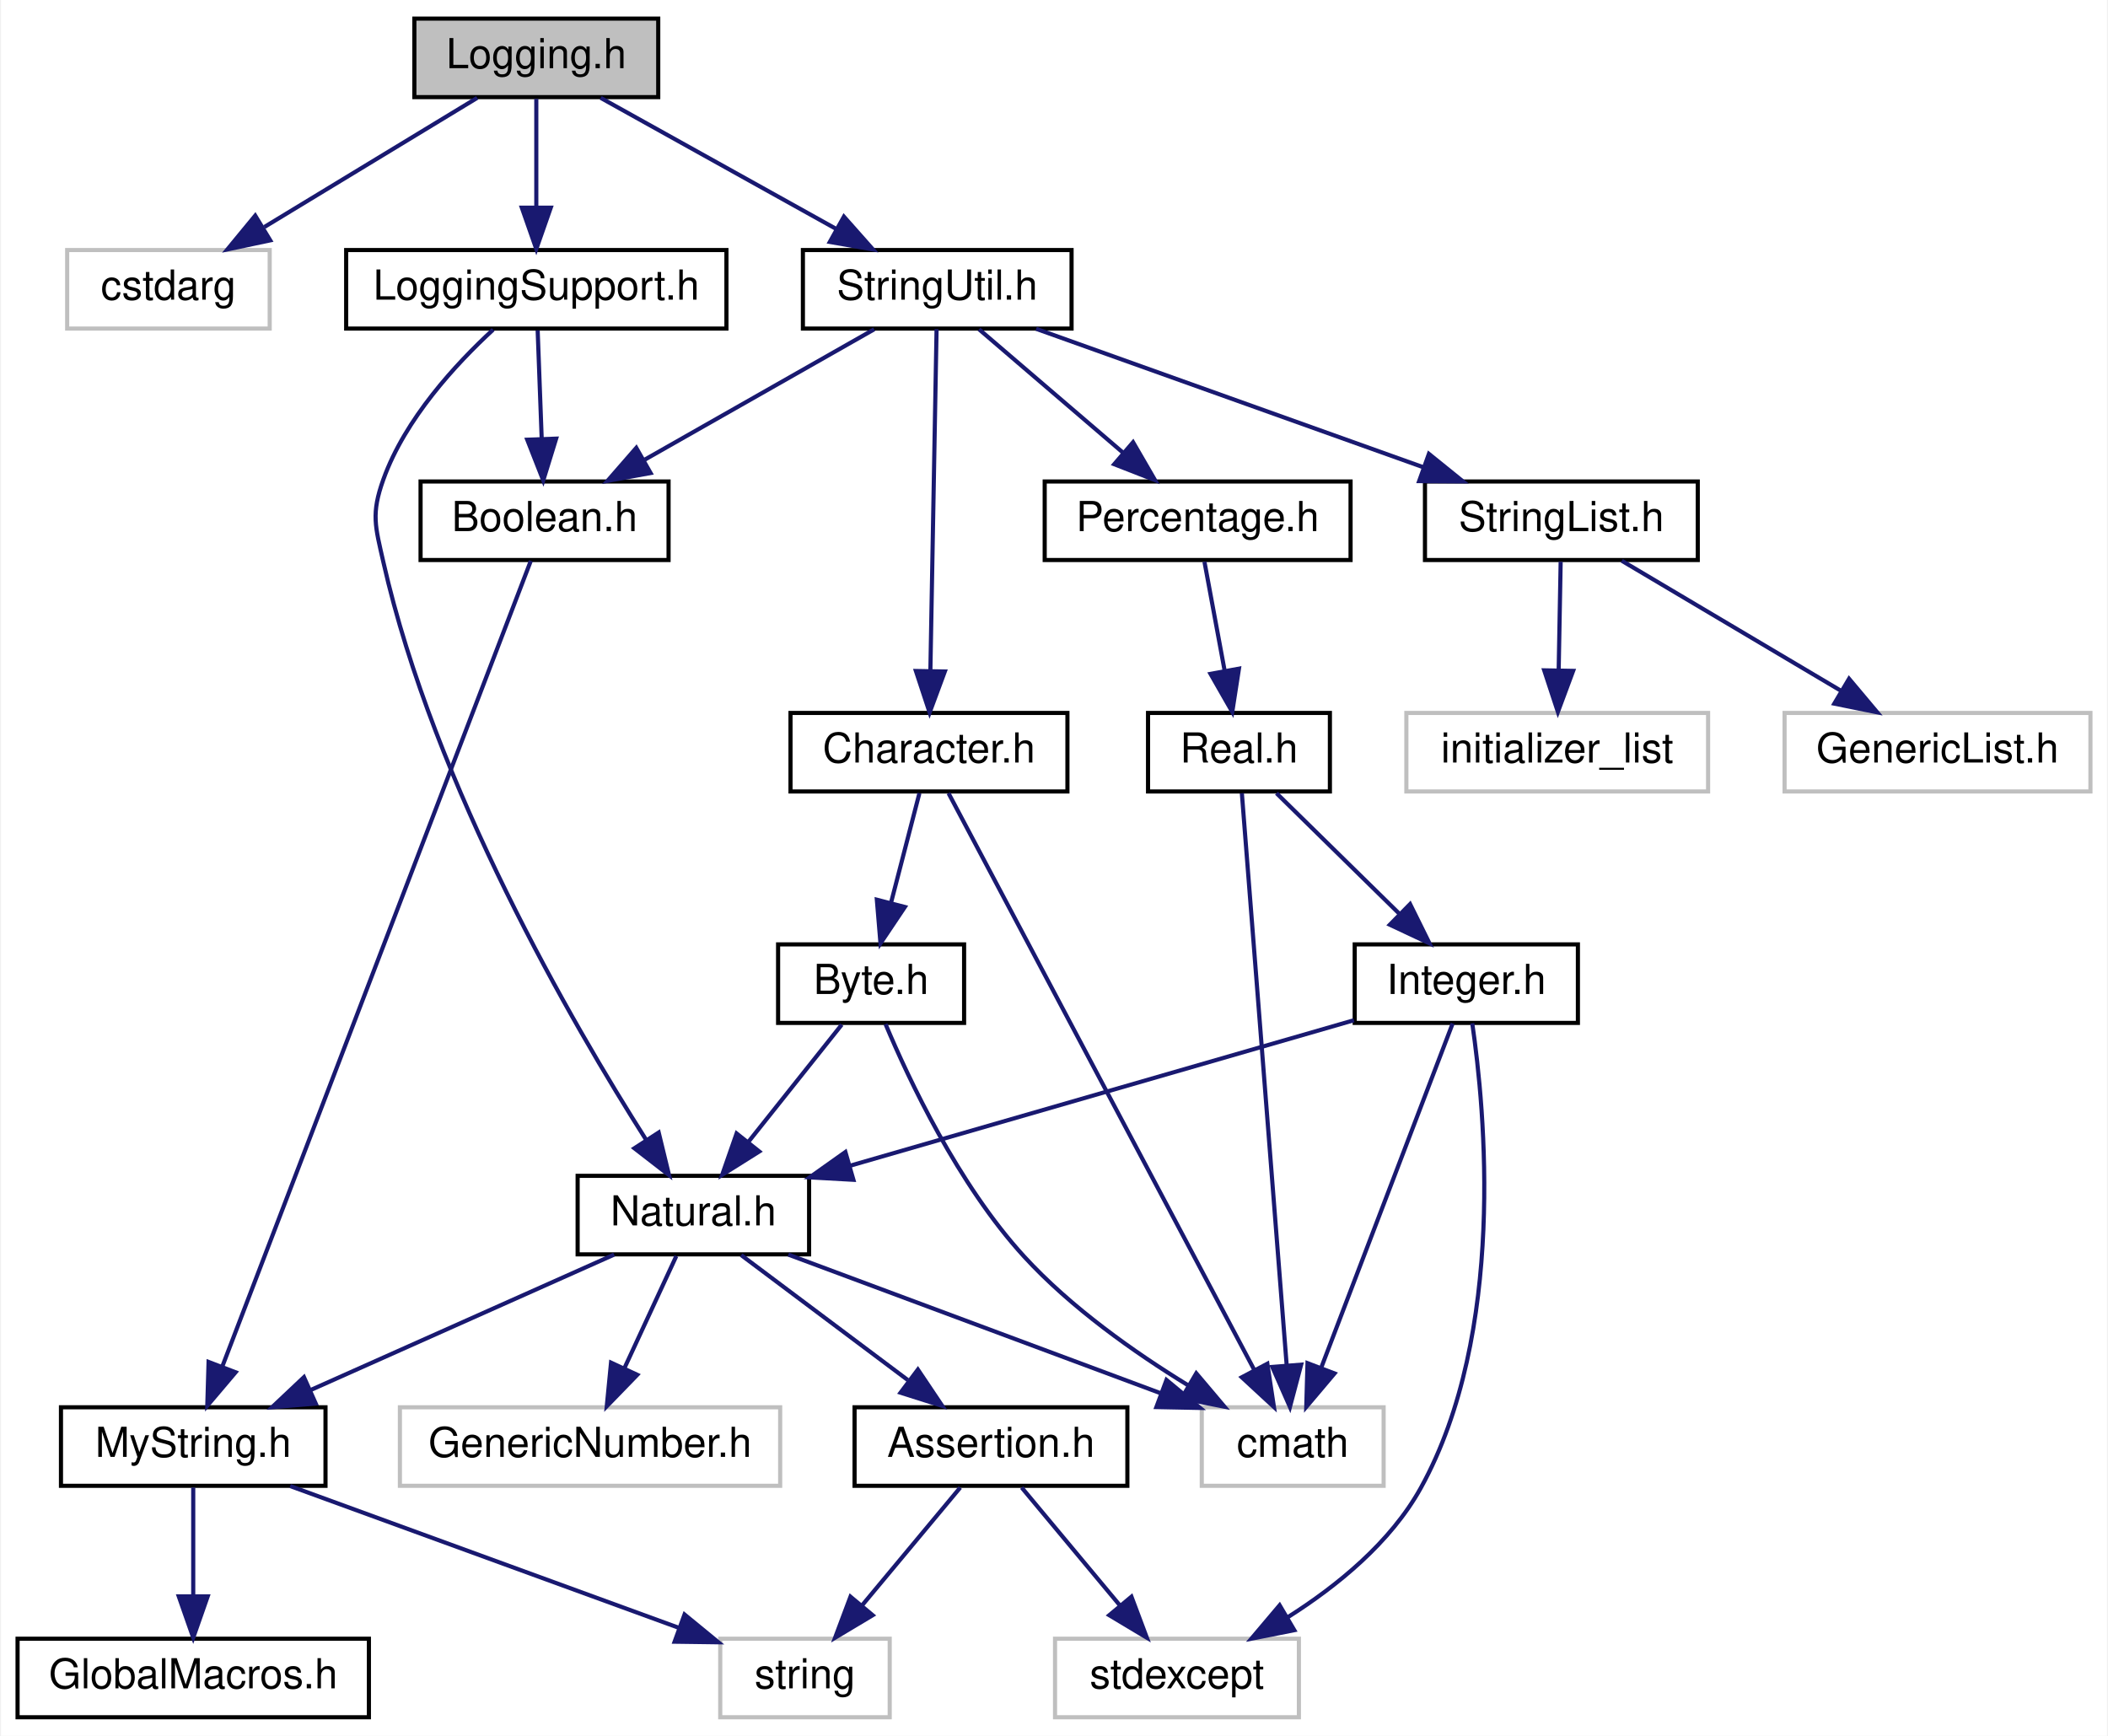
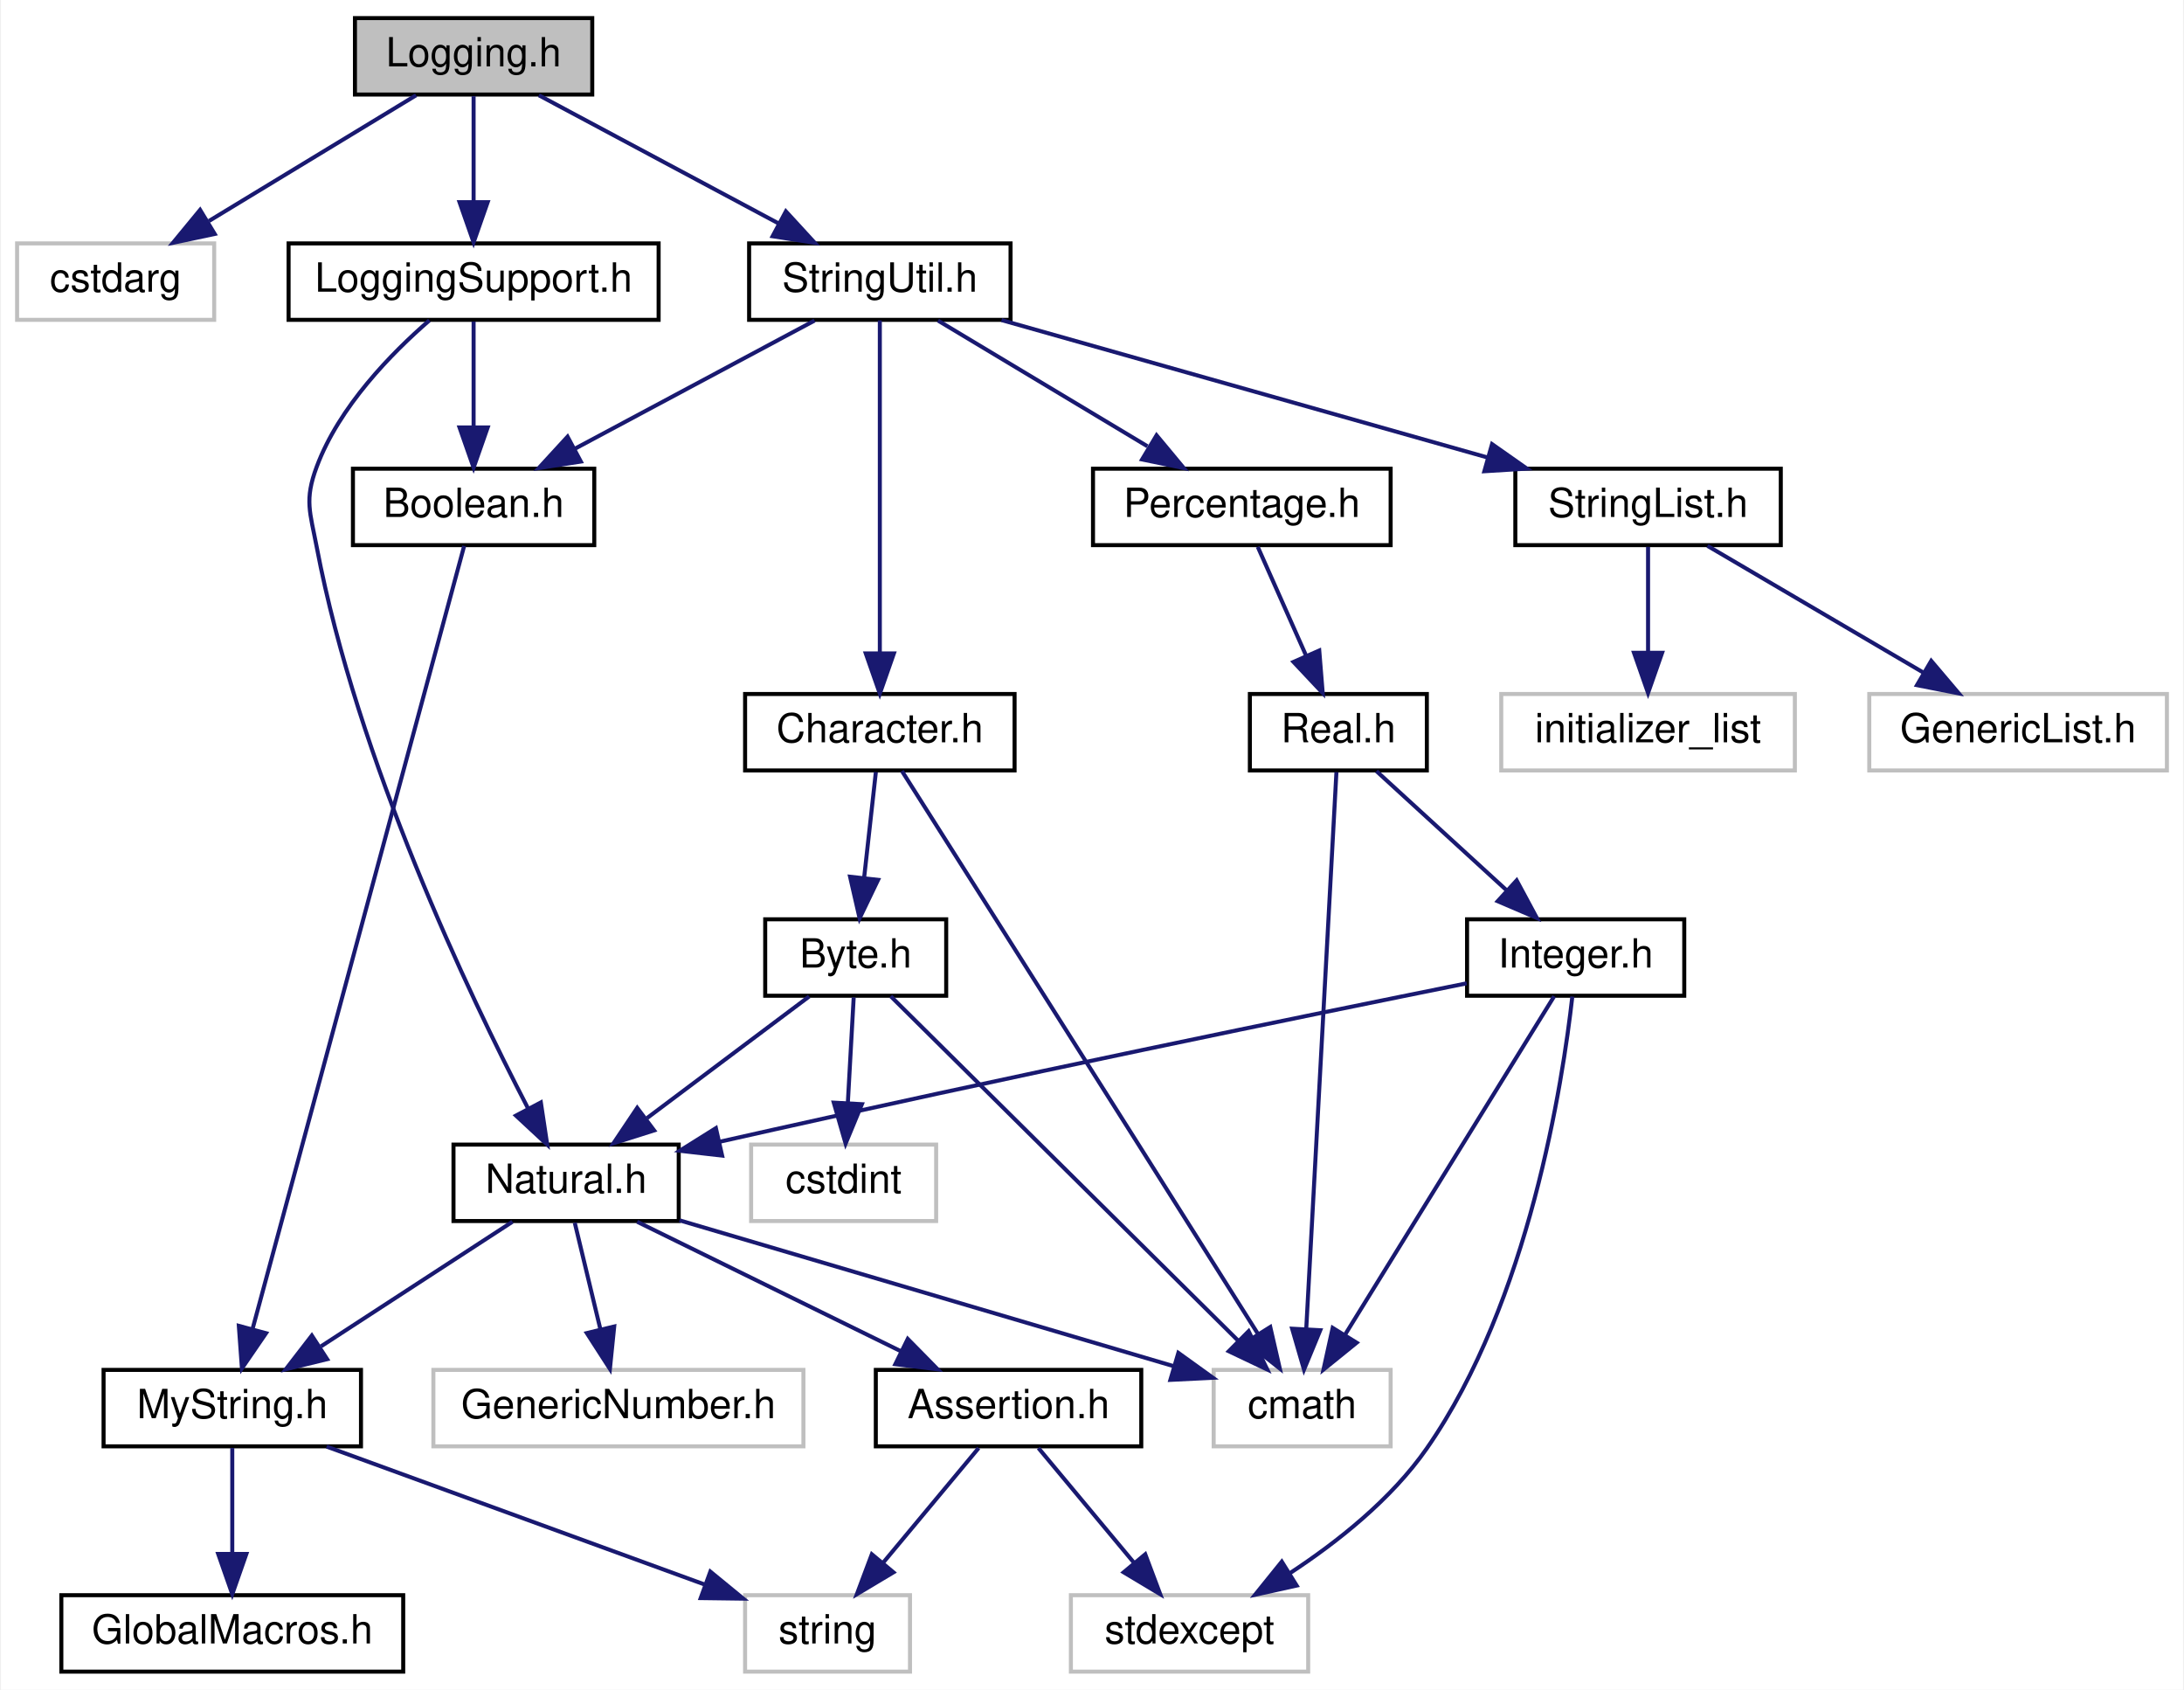
- <svg xmlns="http://www.w3.org/2000/svg" xmlns:xlink="http://www.w3.org/1999/xlink" width="510pt" height="420pt" viewBox="0.00 0.00 509.50 420.00">
+ <svg xmlns="http://www.w3.org/2000/svg" xmlns:xlink="http://www.w3.org/1999/xlink" width="543pt" height="420pt" viewBox="0.00 0.00 542.50 420.00">
  <g id="graph0" class="graph" transform="scale(1 1) rotate(0) translate(4 416)">
-     <polygon fill="white" stroke="transparent" points="-4,4 -4,-416 505.5,-416 505.5,4 -4,4" />
+     <polygon fill="white" stroke="transparent" points="-4,4 -4,-416 538.5,-416 538.5,4 -4,4" />
    <g id="node1" class="node">
      <g id="a_node1">
        <a xlink:title="The Logging specification defines macros for entry-, exit- and intermediate logging of functions into...">
-           <polygon fill="#bfbfbf" stroke="black" points="96,-392.5 96,-411.5 155,-411.5 155,-392.5 96,-392.5" />
-           <text text-anchor="middle" x="125.5" y="-399.5" font-family="Helvetica,sans-Serif" font-size="10.00">Logging.h</text>
+           <polygon fill="#bfbfbf" stroke="black" points="84,-392.5 84,-411.5 143,-411.5 143,-392.5 84,-392.5" />
+           <text text-anchor="middle" x="113.5" y="-399.5" font-family="Helvetica,sans-Serif" font-size="10.00">Logging.h</text>
        </a>
      </g>
    </g>
    <g id="node2" class="node">
      <g id="a_node2">
        <a xlink:title=" ">
-           <polygon fill="white" stroke="#bfbfbf" points="12,-336.5 12,-355.5 61,-355.5 61,-336.5 12,-336.5" />
-           <text text-anchor="middle" x="36.5" y="-343.5" font-family="Helvetica,sans-Serif" font-size="10.00">cstdarg</text>
+           <polygon fill="white" stroke="#bfbfbf" points="0,-336.5 0,-355.5 49,-355.5 49,-336.5 0,-336.5" />
+           <text text-anchor="middle" x="24.5" y="-343.5" font-family="Helvetica,sans-Serif" font-size="10.00">cstdarg</text>
        </a>
      </g>
    </g>
    <g id="edge1" class="edge">
-       <path fill="none" stroke="midnightblue" d="M111.2,-392.32C97.32,-383.9 76.01,-370.97 59.7,-361.07" />
-       <polygon fill="midnightblue" stroke="midnightblue" points="61.13,-357.85 50.76,-355.65 57.5,-363.83 61.13,-357.85" />
+       <path fill="none" stroke="midnightblue" d="M99.2,-392.32C85.32,-383.9 64.01,-370.97 47.7,-361.07" />
+       <polygon fill="midnightblue" stroke="midnightblue" points="49.13,-357.85 38.76,-355.65 45.5,-363.83 49.13,-357.85" />
    </g>
    <g id="node3" class="node">
      <g id="a_node3">
        <a xlink:href="_logging_support_8h.html" target="_top" xlink:title="The LoggingSupport specification defines a class for simple entry/exit logging to a file or via an ar...">
-           <polygon fill="white" stroke="black" points="79.5,-336.5 79.5,-355.5 171.5,-355.5 171.5,-336.5 79.5,-336.5" />
-           <text text-anchor="middle" x="125.5" y="-343.5" font-family="Helvetica,sans-Serif" font-size="10.00">LoggingSupport.h</text>
+           <polygon fill="white" stroke="black" points="67.5,-336.5 67.5,-355.5 159.5,-355.5 159.5,-336.5 67.5,-336.5" />
+           <text text-anchor="middle" x="113.5" y="-343.5" font-family="Helvetica,sans-Serif" font-size="10.00">LoggingSupport.h</text>
        </a>
      </g>
    </g>
    <g id="edge2" class="edge">
-       <path fill="none" stroke="midnightblue" d="M125.5,-392.08C125.5,-385.01 125.5,-374.86 125.5,-365.99" />
-       <polygon fill="midnightblue" stroke="midnightblue" points="129,-365.75 125.5,-355.75 122,-365.75 129,-365.75" />
+       <path fill="none" stroke="midnightblue" d="M113.5,-392.08C113.5,-385.01 113.5,-374.86 113.5,-365.99" />
+       <polygon fill="midnightblue" stroke="midnightblue" points="117,-365.75 113.5,-355.75 110,-365.75 117,-365.75" />
    </g>
    <g id="node13" class="node">
      <g id="a_node13">
        <a xlink:href="_string_util_8h.html" target="_top" xlink:title="The StringUtil specification defines several string routines not included in the standard C++ library...">
-           <polygon fill="white" stroke="black" points="190,-336.5 190,-355.5 255,-355.5 255,-336.5 190,-336.5" />
-           <text text-anchor="middle" x="222.5" y="-343.5" font-family="Helvetica,sans-Serif" font-size="10.00">StringUtil.h</text>
+           <polygon fill="white" stroke="black" points="182,-336.5 182,-355.5 247,-355.5 247,-336.5 182,-336.5" />
+           <text text-anchor="middle" x="214.5" y="-343.5" font-family="Helvetica,sans-Serif" font-size="10.00">StringUtil.h</text>
        </a>
      </g>
    </g>
    <g id="edge14" class="edge">
-       <path fill="none" stroke="midnightblue" d="M141.08,-392.32C156.5,-383.74 180.31,-370.49 198.21,-360.52" />
-       <polygon fill="midnightblue" stroke="midnightblue" points="199.92,-363.58 206.95,-355.65 196.51,-357.46 199.92,-363.58" />
+       <path fill="none" stroke="midnightblue" d="M129.73,-392.32C145.85,-383.7 170.8,-370.36 189.46,-360.39" />
+       <polygon fill="midnightblue" stroke="midnightblue" points="191.14,-363.46 198.31,-355.65 187.84,-357.28 191.14,-363.46" />
    </g>
    <g id="node4" class="node">
      <g id="a_node4">
        <a xlink:href="_boolean_8h.html" target="_top" xlink:title="The Boolean specification and body provides a value object type for boolean values.">
-           <polygon fill="white" stroke="black" points="97.5,-280.5 97.5,-299.5 157.5,-299.5 157.5,-280.5 97.5,-280.5" />
-           <text text-anchor="middle" x="127.5" y="-287.5" font-family="Helvetica,sans-Serif" font-size="10.00">Boolean.h</text>
+           <polygon fill="white" stroke="black" points="83.5,-280.5 83.5,-299.5 143.5,-299.5 143.5,-280.5 83.5,-280.5" />
+           <text text-anchor="middle" x="113.5" y="-287.5" font-family="Helvetica,sans-Serif" font-size="10.00">Boolean.h</text>
        </a>
      </g>
    </g>
    <g id="edge3" class="edge">
-       <path fill="none" stroke="midnightblue" d="M125.83,-336.08C126.09,-329.01 126.47,-318.86 126.8,-309.99" />
-       <polygon fill="midnightblue" stroke="midnightblue" points="130.3,-309.87 127.18,-299.75 123.31,-309.61 130.3,-309.87" />
+       <path fill="none" stroke="midnightblue" d="M113.5,-336.08C113.5,-329.01 113.5,-318.86 113.5,-309.99" />
+       <polygon fill="midnightblue" stroke="midnightblue" points="117,-309.75 113.5,-299.75 110,-309.75 117,-309.75" />
    </g>
    <g id="node8" class="node">
      <g id="a_node8">
        <a xlink:href="_natural_8h.html" target="_top" xlink:title="The Natural specification and body provides a value object type for naturals (positive integers with ...">
-           <polygon fill="white" stroke="black" points="135.5,-112.5 135.5,-131.5 191.5,-131.5 191.5,-112.5 135.5,-112.5" />
-           <text text-anchor="middle" x="163.5" y="-119.5" font-family="Helvetica,sans-Serif" font-size="10.00">Natural.h</text>
+           <polygon fill="white" stroke="black" points="108.5,-112.5 108.5,-131.5 164.5,-131.5 164.5,-112.5 108.5,-112.5" />
+           <text text-anchor="middle" x="136.5" y="-119.5" font-family="Helvetica,sans-Serif" font-size="10.00">Natural.h</text>
        </a>
      </g>
    </g>
    <g id="edge7" class="edge">
-       <path fill="none" stroke="midnightblue" d="M115.06,-336.24C106.08,-327.97 93.75,-314.66 88.5,-300 85.5,-291.63 86.54,-288.67 88.5,-280 100.8,-225.71 134.25,-168.23 152.03,-140.28" />
-       <polygon fill="midnightblue" stroke="midnightblue" points="155.11,-141.98 157.61,-131.68 149.23,-138.17 155.11,-141.98" />
+       <path fill="none" stroke="midnightblue" d="M102.51,-336.37C93.05,-328.17 80.06,-314.92 74.5,-300 71.39,-291.67 72.84,-288.73 74.5,-280 84.6,-226.93 112.31,-168.87 127.02,-140.53" />
+       <polygon fill="midnightblue" stroke="midnightblue" points="130.22,-141.98 131.8,-131.5 124.03,-138.71 130.22,-141.98" />
    </g>
    <g id="node5" class="node">
      <g id="a_node5">
        <a xlink:href="_my_string_8h.html" target="_top" xlink:title="The String specification defines a standard string type.">
-           <polygon fill="white" stroke="black" points="10.5,-56.5 10.5,-75.5 74.5,-75.5 74.5,-56.5 10.5,-56.5" />
-           <text text-anchor="middle" x="42.5" y="-63.5" font-family="Helvetica,sans-Serif" font-size="10.00">MyString.h</text>
+           <polygon fill="white" stroke="black" points="21.5,-56.5 21.5,-75.5 85.5,-75.5 85.5,-56.5 21.5,-56.5" />
+           <text text-anchor="middle" x="53.5" y="-63.5" font-family="Helvetica,sans-Serif" font-size="10.00">MyString.h</text>
        </a>
      </g>
    </g>
    <g id="edge4" class="edge">
-       <path fill="none" stroke="midnightblue" d="M124.17,-280.3C111.61,-247.49 66.96,-130.88 49.54,-85.38" />
-       <polygon fill="midnightblue" stroke="midnightblue" points="52.75,-83.97 45.9,-75.88 46.21,-86.47 52.75,-83.97" />
+       <path fill="none" stroke="midnightblue" d="M111.15,-280.3C102.3,-247.56 70.9,-131.38 58.54,-85.67" />
+       <polygon fill="midnightblue" stroke="midnightblue" points="61.89,-84.62 55.9,-75.88 55.13,-86.45 61.89,-84.62" />
    </g>
    <g id="node6" class="node">
      <g id="a_node6">
        <a xlink:title=" ">
-           <polygon fill="white" stroke="#bfbfbf" points="170,-0.5 170,-19.5 211,-19.5 211,-0.5 170,-0.5" />
-           <text text-anchor="middle" x="190.5" y="-7.5" font-family="Helvetica,sans-Serif" font-size="10.00">string</text>
+           <polygon fill="white" stroke="#bfbfbf" points="181,-0.5 181,-19.5 222,-19.5 222,-0.5 181,-0.5" />
+           <text text-anchor="middle" x="201.5" y="-7.5" font-family="Helvetica,sans-Serif" font-size="10.00">string</text>
        </a>
      </g>
    </g>
    <g id="edge5" class="edge">
-       <path fill="none" stroke="midnightblue" d="M65.95,-56.44C91.36,-47.17 131.99,-32.35 159.9,-22.17" />
-       <polygon fill="midnightblue" stroke="midnightblue" points="161.36,-25.36 169.55,-18.64 158.96,-18.78 161.36,-25.36" />
+       <path fill="none" stroke="midnightblue" d="M76.95,-56.44C102.36,-47.17 142.99,-32.35 170.9,-22.17" />
+       <polygon fill="midnightblue" stroke="midnightblue" points="172.36,-25.36 180.55,-18.64 169.96,-18.78 172.36,-25.36" />
    </g>
    <g id="node7" class="node">
      <g id="a_node7">
        <a xlink:href="_global_macros_8h.html" target="_top" xlink:title="The GlobalMacros specification defines simple macros (e.g. for parameter modes).">
-           <polygon fill="white" stroke="black" points="0,-0.5 0,-19.5 85,-19.5 85,-0.5 0,-0.5" />
-           <text text-anchor="middle" x="42.5" y="-7.5" font-family="Helvetica,sans-Serif" font-size="10.00">GlobalMacros.h</text>
+           <polygon fill="white" stroke="black" points="11,-0.5 11,-19.5 96,-19.5 96,-0.5 11,-0.5" />
+           <text text-anchor="middle" x="53.5" y="-7.5" font-family="Helvetica,sans-Serif" font-size="10.00">GlobalMacros.h</text>
        </a>
      </g>
    </g>
    <g id="edge6" class="edge">
-       <path fill="none" stroke="midnightblue" d="M42.5,-56.08C42.5,-49.01 42.5,-38.86 42.5,-29.99" />
-       <polygon fill="midnightblue" stroke="midnightblue" points="46,-29.75 42.5,-19.75 39,-29.75 46,-29.75" />
+       <path fill="none" stroke="midnightblue" d="M53.5,-56.08C53.5,-49.01 53.5,-38.86 53.5,-29.99" />
+       <polygon fill="midnightblue" stroke="midnightblue" points="57,-29.75 53.5,-19.75 50,-29.75 57,-29.75" />
    </g>
    <g id="edge13" class="edge">
-       <path fill="none" stroke="midnightblue" d="M144.33,-112.44C124.59,-103.64 93.61,-89.81 71.01,-79.72" />
-       <polygon fill="midnightblue" stroke="midnightblue" points="72.14,-76.4 61.58,-75.52 69.29,-82.79 72.14,-76.4" />
+       <path fill="none" stroke="midnightblue" d="M123.16,-112.32C110.34,-103.98 90.72,-91.21 75.56,-81.35" />
+       <polygon fill="midnightblue" stroke="midnightblue" points="77.09,-78.17 66.8,-75.65 73.28,-84.04 77.09,-78.17" />
    </g>
    <g id="node9" class="node">
      <g id="a_node9">
        <a xlink:title=" ">
-           <polygon fill="white" stroke="#bfbfbf" points="286.5,-56.5 286.5,-75.5 330.5,-75.5 330.5,-56.5 286.5,-56.5" />
-           <text text-anchor="middle" x="308.5" y="-63.5" font-family="Helvetica,sans-Serif" font-size="10.00">cmath</text>
+           <polygon fill="white" stroke="#bfbfbf" points="297.5,-56.5 297.5,-75.5 341.5,-75.5 341.5,-56.5 297.5,-56.5" />
+           <text text-anchor="middle" x="319.5" y="-63.5" font-family="Helvetica,sans-Serif" font-size="10.00">cmath</text>
        </a>
      </g>
    </g>
    <g id="edge8" class="edge">
-       <path fill="none" stroke="midnightblue" d="M186.48,-112.44C210.8,-103.39 249.37,-89.02 276.63,-78.87" />
-       <polygon fill="midnightblue" stroke="midnightblue" points="277.96,-82.11 286.11,-75.34 275.52,-75.55 277.96,-82.11" />
+       <path fill="none" stroke="midnightblue" d="M164.69,-112.68C197.91,-102.88 252.96,-86.64 287.67,-76.39" />
+       <polygon fill="midnightblue" stroke="midnightblue" points="288.72,-79.73 297.32,-73.54 286.74,-73.02 288.72,-79.73" />
    </g>
    <g id="node10" class="node">
      <g id="a_node10">
        <a xlink:href="_assertion_8h.html" target="_top" xlink:title="The Assertion specification defines macros for pre- and postconditions in functions or methods.">
-           <polygon fill="white" stroke="black" points="202.5,-56.5 202.5,-75.5 268.5,-75.5 268.5,-56.5 202.5,-56.5" />
-           <text text-anchor="middle" x="235.5" y="-63.5" font-family="Helvetica,sans-Serif" font-size="10.00">Assertion.h</text>
+           <polygon fill="white" stroke="black" points="213.5,-56.5 213.5,-75.5 279.5,-75.5 279.5,-56.5 213.5,-56.5" />
+           <text text-anchor="middle" x="246.5" y="-63.5" font-family="Helvetica,sans-Serif" font-size="10.00">Assertion.h</text>
        </a>
      </g>
    </g>
    <g id="edge9" class="edge">
-       <path fill="none" stroke="midnightblue" d="M175.07,-112.32C185.92,-104.18 202.38,-91.84 215.38,-82.09" />
-       <polygon fill="midnightblue" stroke="midnightblue" points="217.82,-84.63 223.72,-75.83 213.62,-79.03 217.82,-84.63" />
+       <path fill="none" stroke="midnightblue" d="M154.17,-112.32C171.89,-103.62 199.4,-90.12 219.79,-80.11" />
+       <polygon fill="midnightblue" stroke="midnightblue" points="221.44,-83.2 228.87,-75.65 218.35,-76.92 221.44,-83.2" />
    </g>
    <g id="node12" class="node">
      <g id="a_node12">
        <a xlink:title=" ">
-           <polygon fill="white" stroke="#bfbfbf" points="92.5,-56.5 92.5,-75.5 184.5,-75.5 184.5,-56.5 92.5,-56.5" />
-           <text text-anchor="middle" x="138.5" y="-63.5" font-family="Helvetica,sans-Serif" font-size="10.00">GenericNumber.h</text>
+           <polygon fill="white" stroke="#bfbfbf" points="103.5,-56.5 103.5,-75.5 195.5,-75.5 195.5,-56.5 103.5,-56.5" />
+           <text text-anchor="middle" x="149.5" y="-63.5" font-family="Helvetica,sans-Serif" font-size="10.00">GenericNumber.h</text>
        </a>
      </g>
    </g>
    <g id="edge12" class="edge">
-       <path fill="none" stroke="midnightblue" d="M159.37,-112.08C155.99,-104.77 151.08,-94.18 146.88,-85.1" />
-       <polygon fill="midnightblue" stroke="midnightblue" points="149.93,-83.36 142.55,-75.75 143.58,-86.3 149.93,-83.36" />
+       <path fill="none" stroke="midnightblue" d="M138.65,-112.08C140.37,-104.93 142.85,-94.64 145,-85.69" />
+       <polygon fill="midnightblue" stroke="midnightblue" points="148.46,-86.29 147.39,-75.75 141.65,-84.65 148.46,-86.29" />
    </g>
    <g id="edge11" class="edge">
-       <path fill="none" stroke="midnightblue" d="M228.07,-56.08C221.65,-48.38 212.19,-37.03 204.38,-27.65" />
-       <polygon fill="midnightblue" stroke="midnightblue" points="206.88,-25.19 197.79,-19.75 201.51,-29.67 206.88,-25.19" />
+       <path fill="none" stroke="midnightblue" d="M239.07,-56.08C232.65,-48.38 223.19,-37.03 215.38,-27.65" />
+       <polygon fill="midnightblue" stroke="midnightblue" points="217.88,-25.19 208.79,-19.75 212.51,-29.67 217.88,-25.19" />
    </g>
    <g id="node11" class="node">
      <g id="a_node11">
        <a xlink:title=" ">
-           <polygon fill="white" stroke="#bfbfbf" points="251,-0.5 251,-19.5 310,-19.5 310,-0.5 251,-0.5" />
-           <text text-anchor="middle" x="280.5" y="-7.5" font-family="Helvetica,sans-Serif" font-size="10.00">stdexcept</text>
+           <polygon fill="white" stroke="#bfbfbf" points="262,-0.5 262,-19.5 321,-19.5 321,-0.5 262,-0.5" />
+           <text text-anchor="middle" x="291.5" y="-7.5" font-family="Helvetica,sans-Serif" font-size="10.00">stdexcept</text>
        </a>
      </g>
    </g>
    <g id="edge10" class="edge">
-       <path fill="none" stroke="midnightblue" d="M242.93,-56.08C249.35,-48.38 258.81,-37.03 266.62,-27.65" />
-       <polygon fill="midnightblue" stroke="midnightblue" points="269.49,-29.67 273.21,-19.75 264.12,-25.19 269.49,-29.67" />
+       <path fill="none" stroke="midnightblue" d="M253.93,-56.08C260.35,-48.38 269.81,-37.03 277.62,-27.65" />
+       <polygon fill="midnightblue" stroke="midnightblue" points="280.49,-29.67 284.21,-19.75 275.12,-25.19 280.49,-29.67" />
    </g>
    <g id="edge15" class="edge">
-       <path fill="none" stroke="midnightblue" d="M207.24,-336.32C192.28,-327.82 169.25,-314.73 151.77,-304.8" />
-       <polygon fill="midnightblue" stroke="midnightblue" points="153.15,-301.55 142.73,-299.65 149.69,-307.64 153.15,-301.55" />
+       <path fill="none" stroke="midnightblue" d="M198.27,-336.32C182.15,-327.7 157.2,-314.36 138.54,-304.39" />
+       <polygon fill="midnightblue" stroke="midnightblue" points="140.16,-301.28 129.69,-299.65 136.86,-307.46 140.16,-301.28" />
    </g>
    <g id="node14" class="node">
      <g id="a_node14">
        <a xlink:href="_character_8h.html" target="_top" xlink:title="The Character specification and body provides a value object type for character values.">
-           <polygon fill="white" stroke="black" points="187,-224.5 187,-243.5 254,-243.5 254,-224.5 187,-224.5" />
-           <text text-anchor="middle" x="220.5" y="-231.5" font-family="Helvetica,sans-Serif" font-size="10.00">Character.h</text>
+           <polygon fill="white" stroke="black" points="181,-224.5 181,-243.5 248,-243.5 248,-224.5 181,-224.5" />
+           <text text-anchor="middle" x="214.5" y="-231.5" font-family="Helvetica,sans-Serif" font-size="10.00">Character.h</text>
        </a>
      </g>
    </g>
    <g id="edge16" class="edge">
-       <path fill="none" stroke="midnightblue" d="M222.34,-336.37C222.02,-318.62 221.28,-277.67 220.84,-253.6" />
-       <polygon fill="midnightblue" stroke="midnightblue" points="224.34,-253.53 220.66,-243.59 217.34,-253.65 224.34,-253.53" />
-     </g>
-     <g id="node16" class="node">
-       <g id="a_node16">
+       <path fill="none" stroke="midnightblue" d="M214.5,-336.37C214.5,-318.62 214.5,-277.67 214.5,-253.6" />
+       <polygon fill="midnightblue" stroke="midnightblue" points="218,-253.59 214.5,-243.59 211,-253.59 218,-253.59" />
+     </g>
+     <g id="node17" class="node">
+       <g id="a_node17">
        <a xlink:href="_percentage_8h.html" target="_top" xlink:title="The Percentage specification and body provides a simple percentage type.">
-           <polygon fill="white" stroke="black" points="248.5,-280.5 248.5,-299.5 322.5,-299.5 322.5,-280.5 248.5,-280.5" />
-           <text text-anchor="middle" x="285.5" y="-287.5" font-family="Helvetica,sans-Serif" font-size="10.00">Percentage.h</text>
-         </a>
-       </g>
-     </g>
-     <g id="edge21" class="edge">
-       <path fill="none" stroke="midnightblue" d="M232.62,-336.32C242.03,-328.26 256.24,-316.08 267.57,-306.37" />
-       <polygon fill="midnightblue" stroke="midnightblue" points="269.88,-309 275.19,-299.83 265.32,-303.68 269.88,-309" />
-     </g>
-     <g id="node19" class="node">
-       <g id="a_node19">
+           <polygon fill="white" stroke="black" points="267.5,-280.5 267.5,-299.5 341.5,-299.5 341.5,-280.5 267.5,-280.5" />
+           <text text-anchor="middle" x="304.5" y="-287.5" font-family="Helvetica,sans-Serif" font-size="10.00">Percentage.h</text>
+         </a>
+       </g>
+     </g>
+     <g id="edge22" class="edge">
+       <path fill="none" stroke="midnightblue" d="M228.96,-336.32C243,-327.9 264.55,-314.97 281.04,-305.07" />
+       <polygon fill="midnightblue" stroke="midnightblue" points="283.3,-307.8 290.08,-299.65 279.7,-301.8 283.3,-307.8" />
+     </g>
+     <g id="node20" class="node">
+       <g id="a_node20">
        <a xlink:href="_string_list_8h.html" target="_top" xlink:title="The StringList specification defines lists of string values with zero-based arbitrary indexed access ...">
-           <polygon fill="white" stroke="black" points="340.5,-280.5 340.5,-299.5 406.5,-299.5 406.5,-280.5 340.5,-280.5" />
-           <text text-anchor="middle" x="373.5" y="-287.5" font-family="Helvetica,sans-Serif" font-size="10.00">StringList.h</text>
-         </a>
-       </g>
-     </g>
-     <g id="edge28" class="edge">
-       <path fill="none" stroke="midnightblue" d="M246.43,-336.44C271.72,-327.4 311.8,-313.06 340.18,-302.92" />
-       <polygon fill="midnightblue" stroke="midnightblue" points="341.45,-306.18 349.69,-299.52 339.09,-299.59 341.45,-306.18" />
+           <polygon fill="white" stroke="black" points="372.5,-280.5 372.5,-299.5 438.5,-299.5 438.5,-280.5 372.5,-280.5" />
+           <text text-anchor="middle" x="405.5" y="-287.5" font-family="Helvetica,sans-Serif" font-size="10.00">StringList.h</text>
+         </a>
+       </g>
+     </g>
+     <g id="edge29" class="edge">
+       <path fill="none" stroke="midnightblue" d="M244.76,-336.44C277.46,-327.2 329.68,-312.44 365.68,-302.26" />
+       <polygon fill="midnightblue" stroke="midnightblue" points="366.71,-305.61 375.38,-299.52 364.8,-298.87 366.71,-305.61" />
    </g>
    <g id="edge17" class="edge">
-       <path fill="none" stroke="midnightblue" d="M225.23,-224.08C239.2,-197.72 280.47,-119.88 299.14,-84.66" />
-       <polygon fill="midnightblue" stroke="midnightblue" points="302.37,-86.04 303.96,-75.57 296.18,-82.76 302.37,-86.04" />
+       <path fill="none" stroke="midnightblue" d="M219.99,-224.36C231.06,-206.91 256.87,-166.22 278.5,-132 288.71,-115.85 300.33,-97.42 308.59,-84.32" />
+       <polygon fill="midnightblue" stroke="midnightblue" points="311.57,-86.16 313.94,-75.84 305.64,-82.43 311.57,-86.16" />
    </g>
    <g id="node15" class="node">
      <g id="a_node15">
        <a xlink:href="_byte_8h.html" target="_top" xlink:title="The Byte specification and body provides a value object type for byte values.">
-           <polygon fill="white" stroke="black" points="184,-168.5 184,-187.5 229,-187.5 229,-168.5 184,-168.5" />
-           <text text-anchor="middle" x="206.5" y="-175.5" font-family="Helvetica,sans-Serif" font-size="10.00">Byte.h</text>
+           <polygon fill="white" stroke="black" points="186,-168.5 186,-187.5 231,-187.5 231,-168.5 186,-168.5" />
+           <text text-anchor="middle" x="208.5" y="-175.5" font-family="Helvetica,sans-Serif" font-size="10.00">Byte.h</text>
        </a>
      </g>
    </g>
    <g id="edge18" class="edge">
-       <path fill="none" stroke="midnightblue" d="M218.19,-224.08C216.33,-216.93 213.66,-206.64 211.35,-197.69" />
-       <polygon fill="midnightblue" stroke="midnightblue" points="214.67,-196.55 208.77,-187.75 207.89,-198.31 214.67,-196.55" />
+       <path fill="none" stroke="midnightblue" d="M213.51,-224.08C212.71,-216.93 211.57,-206.64 210.58,-197.69" />
+       <polygon fill="midnightblue" stroke="midnightblue" points="214.06,-197.3 209.47,-187.75 207.1,-198.08 214.06,-197.3" />
+     </g>
+     <g id="edge21" class="edge">
+       <path fill="none" stroke="midnightblue" d="M196.93,-168.32C186.08,-160.18 169.62,-147.84 156.62,-138.09" />
+       <polygon fill="midnightblue" stroke="midnightblue" points="158.38,-135.03 148.28,-131.83 154.18,-140.63 158.38,-135.03" />
+     </g>
+     <g id="edge19" class="edge">
+       <path fill="none" stroke="midnightblue" d="M217.21,-168.37C235.85,-149.89 279.85,-106.29 303.61,-82.74" />
+       <polygon fill="midnightblue" stroke="midnightblue" points="306.19,-85.12 310.83,-75.59 301.26,-80.14 306.19,-85.12" />
+     </g>
+     <g id="node16" class="node">
+       <g id="a_node16">
+         <a xlink:title=" ">
+           <polygon fill="white" stroke="#bfbfbf" points="182.5,-112.5 182.5,-131.5 228.5,-131.5 228.5,-112.5 182.5,-112.5" />
+           <text text-anchor="middle" x="205.5" y="-119.5" font-family="Helvetica,sans-Serif" font-size="10.00">cstdint</text>
+         </a>
+       </g>
    </g>
    <g id="edge20" class="edge">
-       <path fill="none" stroke="midnightblue" d="M199.4,-168.08C193.26,-160.38 184.23,-149.03 176.76,-139.65" />
-       <polygon fill="midnightblue" stroke="midnightblue" points="179.44,-137.39 170.47,-131.75 173.96,-141.75 179.44,-137.39" />
-     </g>
-     <g id="edge19" class="edge">
-       <path fill="none" stroke="midnightblue" d="M209.99,-168.22C215.57,-154.93 227.54,-129.43 243.5,-112 254.84,-99.62 270.18,-88.8 283.11,-80.87" />
-       <polygon fill="midnightblue" stroke="midnightblue" points="285.17,-83.72 292.01,-75.63 281.62,-77.69 285.17,-83.72" />
-     </g>
-     <g id="node17" class="node">
-       <g id="a_node17">
-         <a xlink:href="_real_8h.html" target="_top" xlink:title="The Real specification defines a value object type for real values.">
-           <polygon fill="white" stroke="black" points="273.5,-224.5 273.5,-243.5 317.5,-243.5 317.5,-224.5 273.5,-224.5" />
-           <text text-anchor="middle" x="295.5" y="-231.5" font-family="Helvetica,sans-Serif" font-size="10.00">Real.h</text>
-         </a>
-       </g>
-     </g>
-     <g id="edge22" class="edge">
-       <path fill="none" stroke="midnightblue" d="M287.15,-280.08C288.48,-272.93 290.38,-262.64 292.04,-253.69" />
-       <polygon fill="midnightblue" stroke="midnightblue" points="295.5,-254.22 293.88,-243.75 288.62,-252.95 295.5,-254.22" />
-     </g>
-     <g id="edge23" class="edge">
-       <path fill="none" stroke="midnightblue" d="M296.2,-224.08C298.25,-197.95 304.25,-121.21 307.05,-85.58" />
-       <polygon fill="midnightblue" stroke="midnightblue" points="310.54,-85.81 307.83,-75.57 303.56,-85.26 310.54,-85.81" />
+       <path fill="none" stroke="midnightblue" d="M208,-168.08C207.61,-161.01 207.05,-150.86 206.55,-141.99" />
+       <polygon fill="midnightblue" stroke="midnightblue" points="210.04,-141.54 205.99,-131.75 203.05,-141.93 210.04,-141.54" />
    </g>
    <g id="node18" class="node">
      <g id="a_node18">
+         <a xlink:href="_real_8h.html" target="_top" xlink:title="The Real specification defines a value object type for real values.">
+           <polygon fill="white" stroke="black" points="306.5,-224.5 306.5,-243.5 350.5,-243.5 350.5,-224.5 306.5,-224.5" />
+           <text text-anchor="middle" x="328.5" y="-231.5" font-family="Helvetica,sans-Serif" font-size="10.00">Real.h</text>
+         </a>
+       </g>
+     </g>
+     <g id="edge23" class="edge">
+       <path fill="none" stroke="midnightblue" d="M308.46,-280.08C311.71,-272.77 316.42,-262.18 320.45,-253.1" />
+       <polygon fill="midnightblue" stroke="midnightblue" points="323.75,-254.31 324.61,-243.75 317.35,-251.47 323.75,-254.31" />
+     </g>
+     <g id="edge24" class="edge">
+       <path fill="none" stroke="midnightblue" d="M328.02,-224.08C326.6,-197.95 322.44,-121.21 320.51,-85.58" />
+       <polygon fill="midnightblue" stroke="midnightblue" points="324,-85.36 319.96,-75.57 317.01,-85.74 324,-85.36" />
+     </g>
+     <g id="node19" class="node">
+       <g id="a_node19">
        <a xlink:href="_integer_8h.html" target="_top" xlink:title="The Integer specification and body provides a value object type for ints.">
-           <polygon fill="white" stroke="black" points="323.5,-168.5 323.5,-187.5 377.5,-187.5 377.5,-168.5 323.5,-168.5" />
-           <text text-anchor="middle" x="350.5" y="-175.5" font-family="Helvetica,sans-Serif" font-size="10.00">Integer.h</text>
-         </a>
-       </g>
-     </g>
-     <g id="edge24" class="edge">
-       <path fill="none" stroke="midnightblue" d="M304.58,-224.08C312.67,-216.14 324.7,-204.34 334.41,-194.8" />
-       <polygon fill="midnightblue" stroke="midnightblue" points="336.9,-197.25 341.59,-187.75 332,-192.26 336.9,-197.25" />
+           <polygon fill="white" stroke="black" points="360.5,-168.5 360.5,-187.5 414.5,-187.5 414.5,-168.5 360.5,-168.5" />
+           <text text-anchor="middle" x="387.5" y="-175.5" font-family="Helvetica,sans-Serif" font-size="10.00">Integer.h</text>
+         </a>
+       </g>
+     </g>
+     <g id="edge25" class="edge">
+       <path fill="none" stroke="midnightblue" d="M337.98,-224.32C346.7,-216.34 359.84,-204.31 370.4,-194.65" />
+       <polygon fill="midnightblue" stroke="midnightblue" points="372.83,-197.17 377.85,-187.83 368.11,-192 372.83,-197.17" />
+     </g>
+     <g id="edge28" class="edge">
+       <path fill="none" stroke="midnightblue" d="M360.42,-171.59C321.49,-163.75 247.25,-148.57 174.54,-132.18" />
+       <polygon fill="midnightblue" stroke="midnightblue" points="175.29,-128.76 164.76,-129.97 173.74,-135.59 175.29,-128.76" />
+     </g>
+     <g id="edge26" class="edge">
+       <path fill="none" stroke="midnightblue" d="M382.16,-168.37C370.99,-150.3 344.95,-108.18 330.2,-84.31" />
+       <polygon fill="midnightblue" stroke="midnightblue" points="333.05,-82.26 324.81,-75.59 327.09,-85.94 333.05,-82.26" />
    </g>
    <g id="edge27" class="edge">
-       <path fill="none" stroke="midnightblue" d="M323.31,-169.15C291.18,-159.87 237.53,-144.38 201.35,-133.93" />
-       <polygon fill="midnightblue" stroke="midnightblue" points="202.22,-130.54 191.64,-131.13 200.28,-137.26 202.22,-130.54" />
-     </g>
-     <g id="edge25" class="edge">
-       <path fill="none" stroke="midnightblue" d="M347.2,-168.37C340.37,-150.46 324.51,-108.92 315.35,-84.95" />
-       <polygon fill="midnightblue" stroke="midnightblue" points="318.62,-83.69 311.78,-75.59 312.08,-86.18 318.62,-83.69" />
-     </g>
-     <g id="edge26" class="edge">
-       <path fill="none" stroke="midnightblue" d="M351.94,-168.41C354.99,-147.6 360.21,-93.48 339.5,-56 332.2,-42.79 319.23,-32.25 307.3,-24.7" />
-       <polygon fill="midnightblue" stroke="midnightblue" points="308.89,-21.57 298.5,-19.51 305.34,-27.6 308.89,-21.57" />
-     </g>
-     <g id="node20" class="node">
-       <g id="a_node20">
-         <a xlink:title=" ">
-           <polygon fill="white" stroke="#bfbfbf" points="336,-224.5 336,-243.5 409,-243.5 409,-224.5 336,-224.5" />
-           <text text-anchor="middle" x="372.5" y="-231.5" font-family="Helvetica,sans-Serif" font-size="10.00">initializer_list</text>
-         </a>
-       </g>
-     </g>
-     <g id="edge29" class="edge">
-       <path fill="none" stroke="midnightblue" d="M373.33,-280.08C373.2,-273.01 373.02,-262.86 372.85,-253.99" />
-       <polygon fill="midnightblue" stroke="midnightblue" points="376.35,-253.68 372.66,-243.75 369.35,-253.81 376.35,-253.68" />
+       <path fill="none" stroke="midnightblue" d="M386.67,-168.3C384.31,-147.24 375.97,-92.6 350.5,-56 341.7,-43.36 328.26,-32.71 316.42,-24.95" />
+       <polygon fill="midnightblue" stroke="midnightblue" points="318.13,-21.9 307.79,-19.6 314.44,-27.84 318.13,-21.9" />
    </g>
    <g id="node21" class="node">
      <g id="a_node21">
        <a xlink:title=" ">
-           <polygon fill="white" stroke="#bfbfbf" points="427.5,-224.5 427.5,-243.5 501.5,-243.5 501.5,-224.5 427.5,-224.5" />
-           <text text-anchor="middle" x="464.5" y="-231.5" font-family="Helvetica,sans-Serif" font-size="10.00">GenericList.h</text>
+           <polygon fill="white" stroke="#bfbfbf" points="369,-224.5 369,-243.5 442,-243.5 442,-224.5 369,-224.5" />
+           <text text-anchor="middle" x="405.5" y="-231.5" font-family="Helvetica,sans-Serif" font-size="10.00">initializer_list</text>
        </a>
      </g>
    </g>
    <g id="edge30" class="edge">
-       <path fill="none" stroke="midnightblue" d="M388.12,-280.32C402.45,-271.82 424.51,-258.73 441.25,-248.8" />
-       <polygon fill="midnightblue" stroke="midnightblue" points="443.1,-251.77 449.92,-243.65 439.53,-245.75 443.1,-251.77" />
+       <path fill="none" stroke="midnightblue" d="M405.5,-280.08C405.5,-273.01 405.5,-262.86 405.5,-253.99" />
+       <polygon fill="midnightblue" stroke="midnightblue" points="409,-253.75 405.5,-243.75 402,-253.75 409,-253.75" />
+     </g>
+     <g id="node22" class="node">
+       <g id="a_node22">
+         <a xlink:title=" ">
+           <polygon fill="white" stroke="#bfbfbf" points="460.5,-224.5 460.5,-243.5 534.5,-243.5 534.5,-224.5 460.5,-224.5" />
+           <text text-anchor="middle" x="497.5" y="-231.5" font-family="Helvetica,sans-Serif" font-size="10.00">GenericList.h</text>
+         </a>
+       </g>
+     </g>
+     <g id="edge31" class="edge">
+       <path fill="none" stroke="midnightblue" d="M420.28,-280.32C434.77,-271.82 457.07,-258.73 473.99,-248.8" />
+       <polygon fill="midnightblue" stroke="midnightblue" points="475.9,-251.74 482.76,-243.65 472.36,-245.7 475.9,-251.74" />
    </g>
  </g>
</svg>
